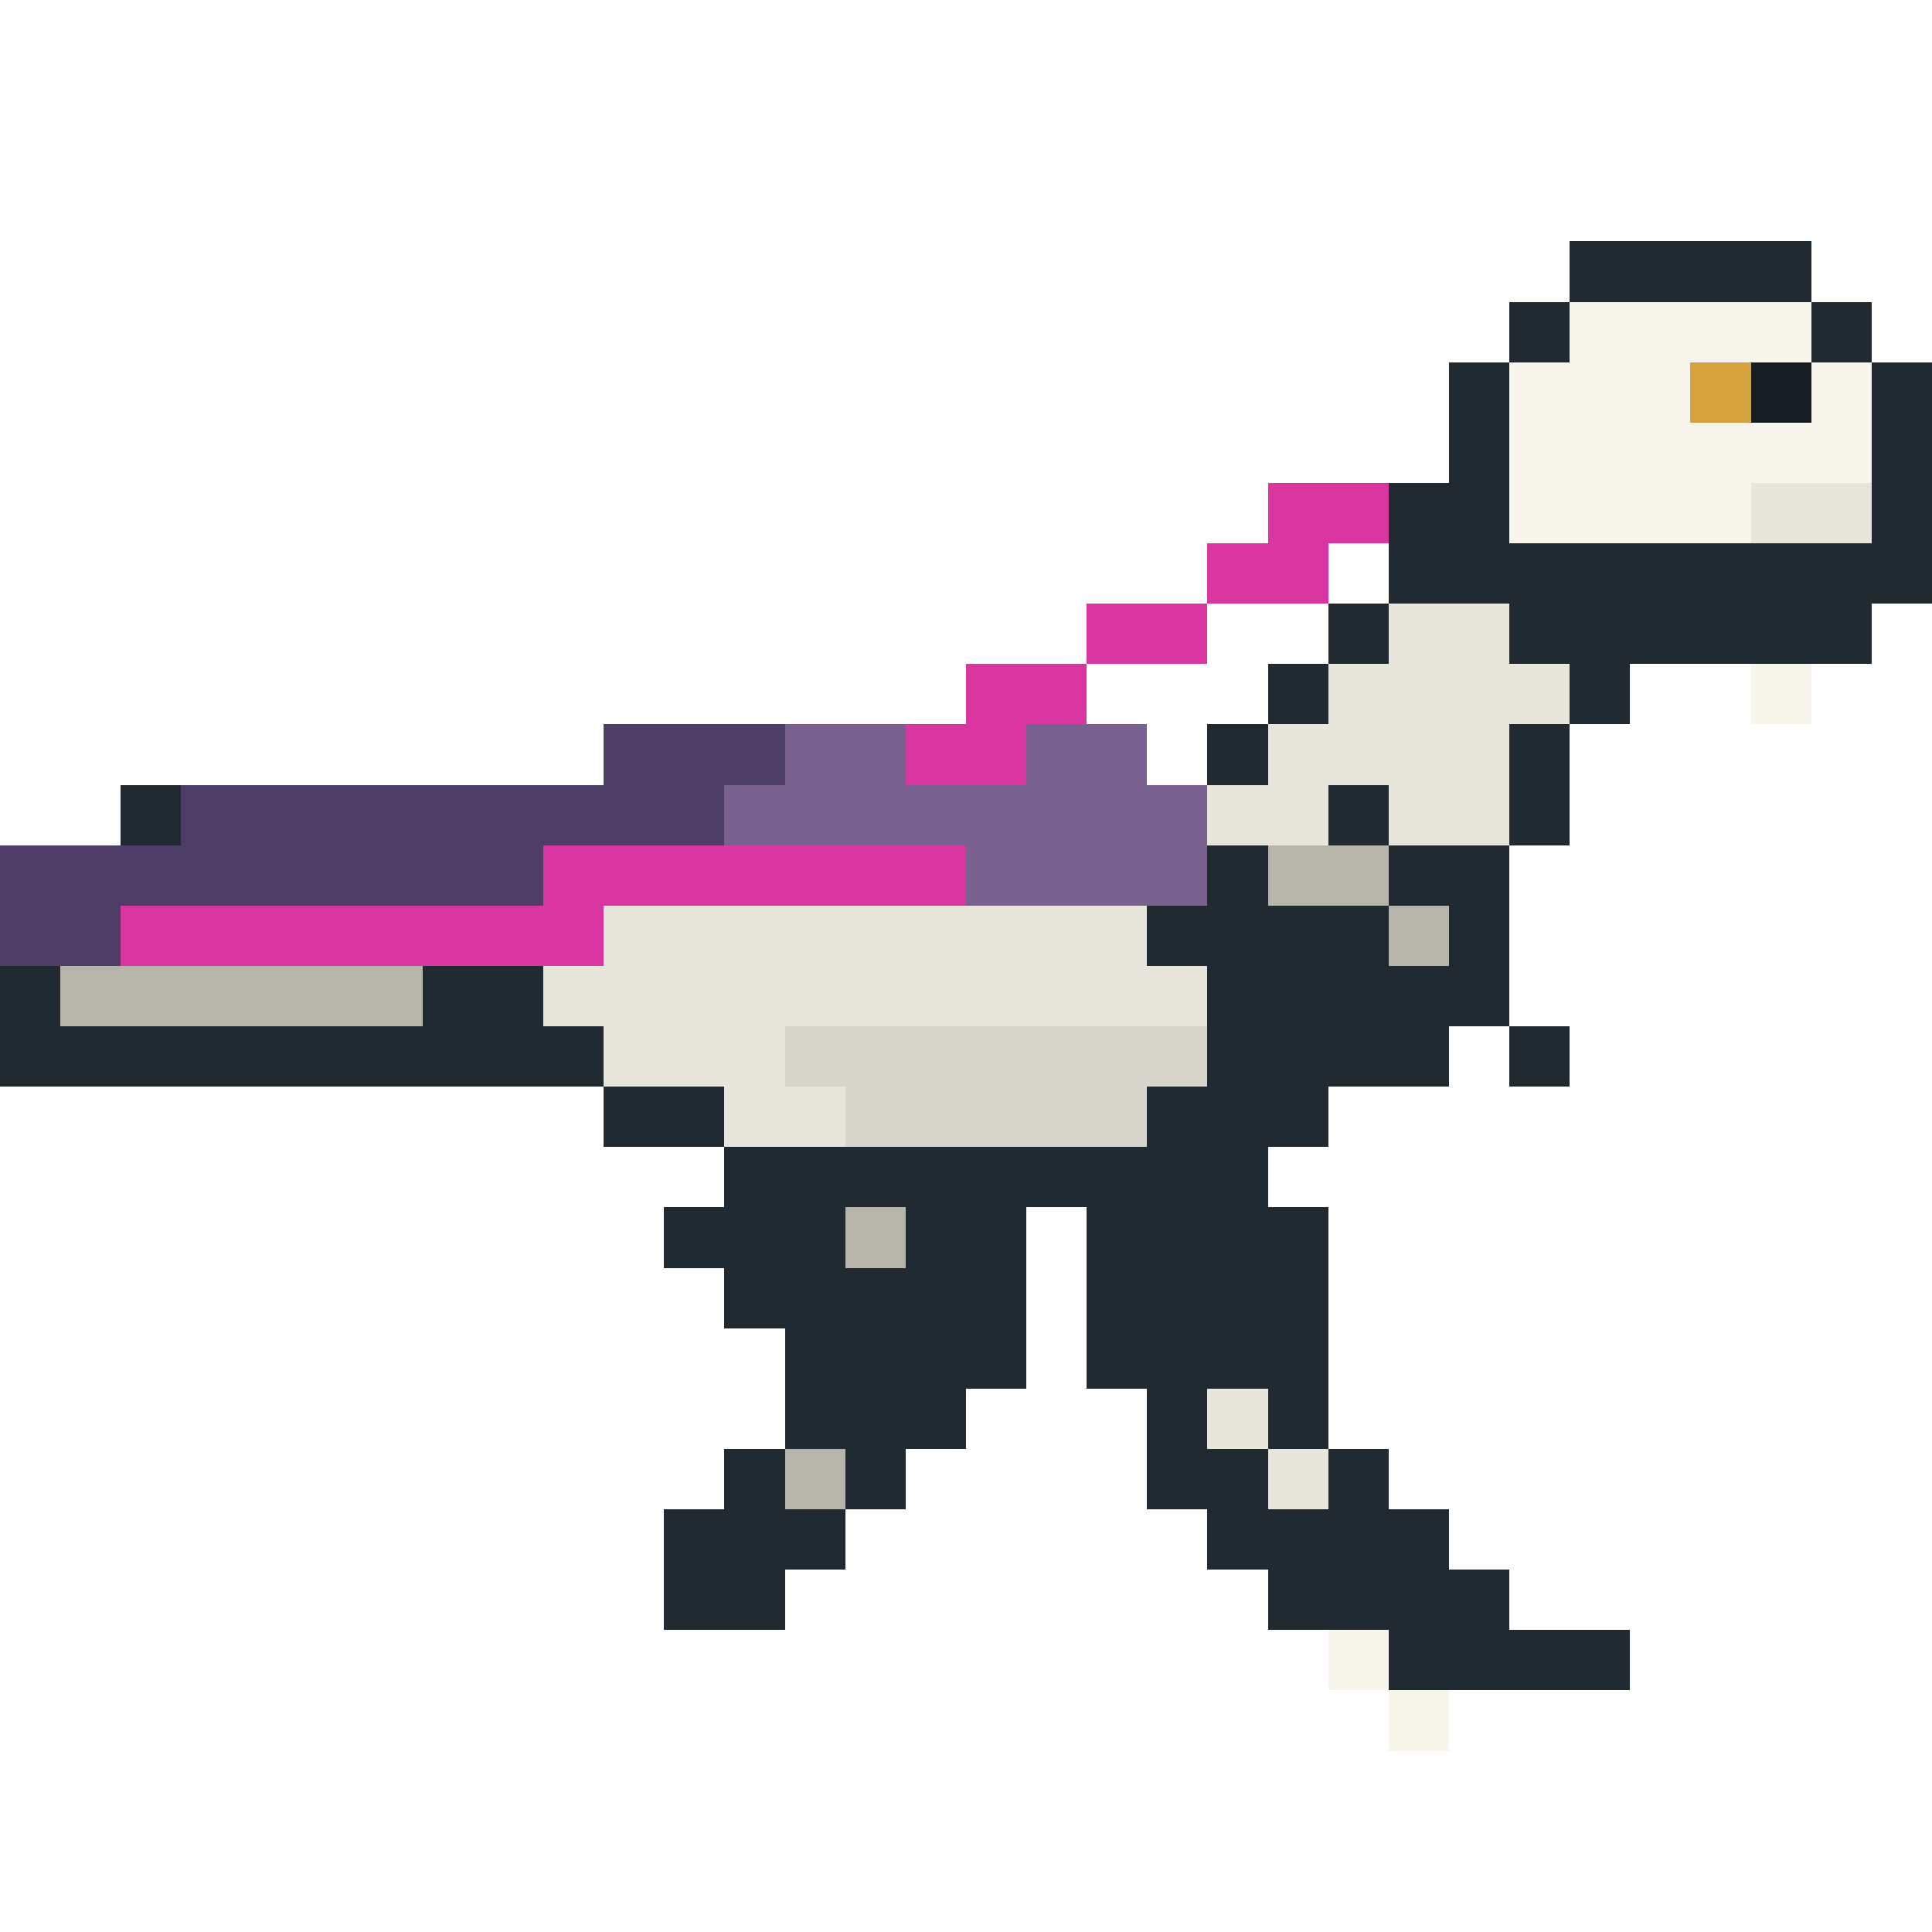
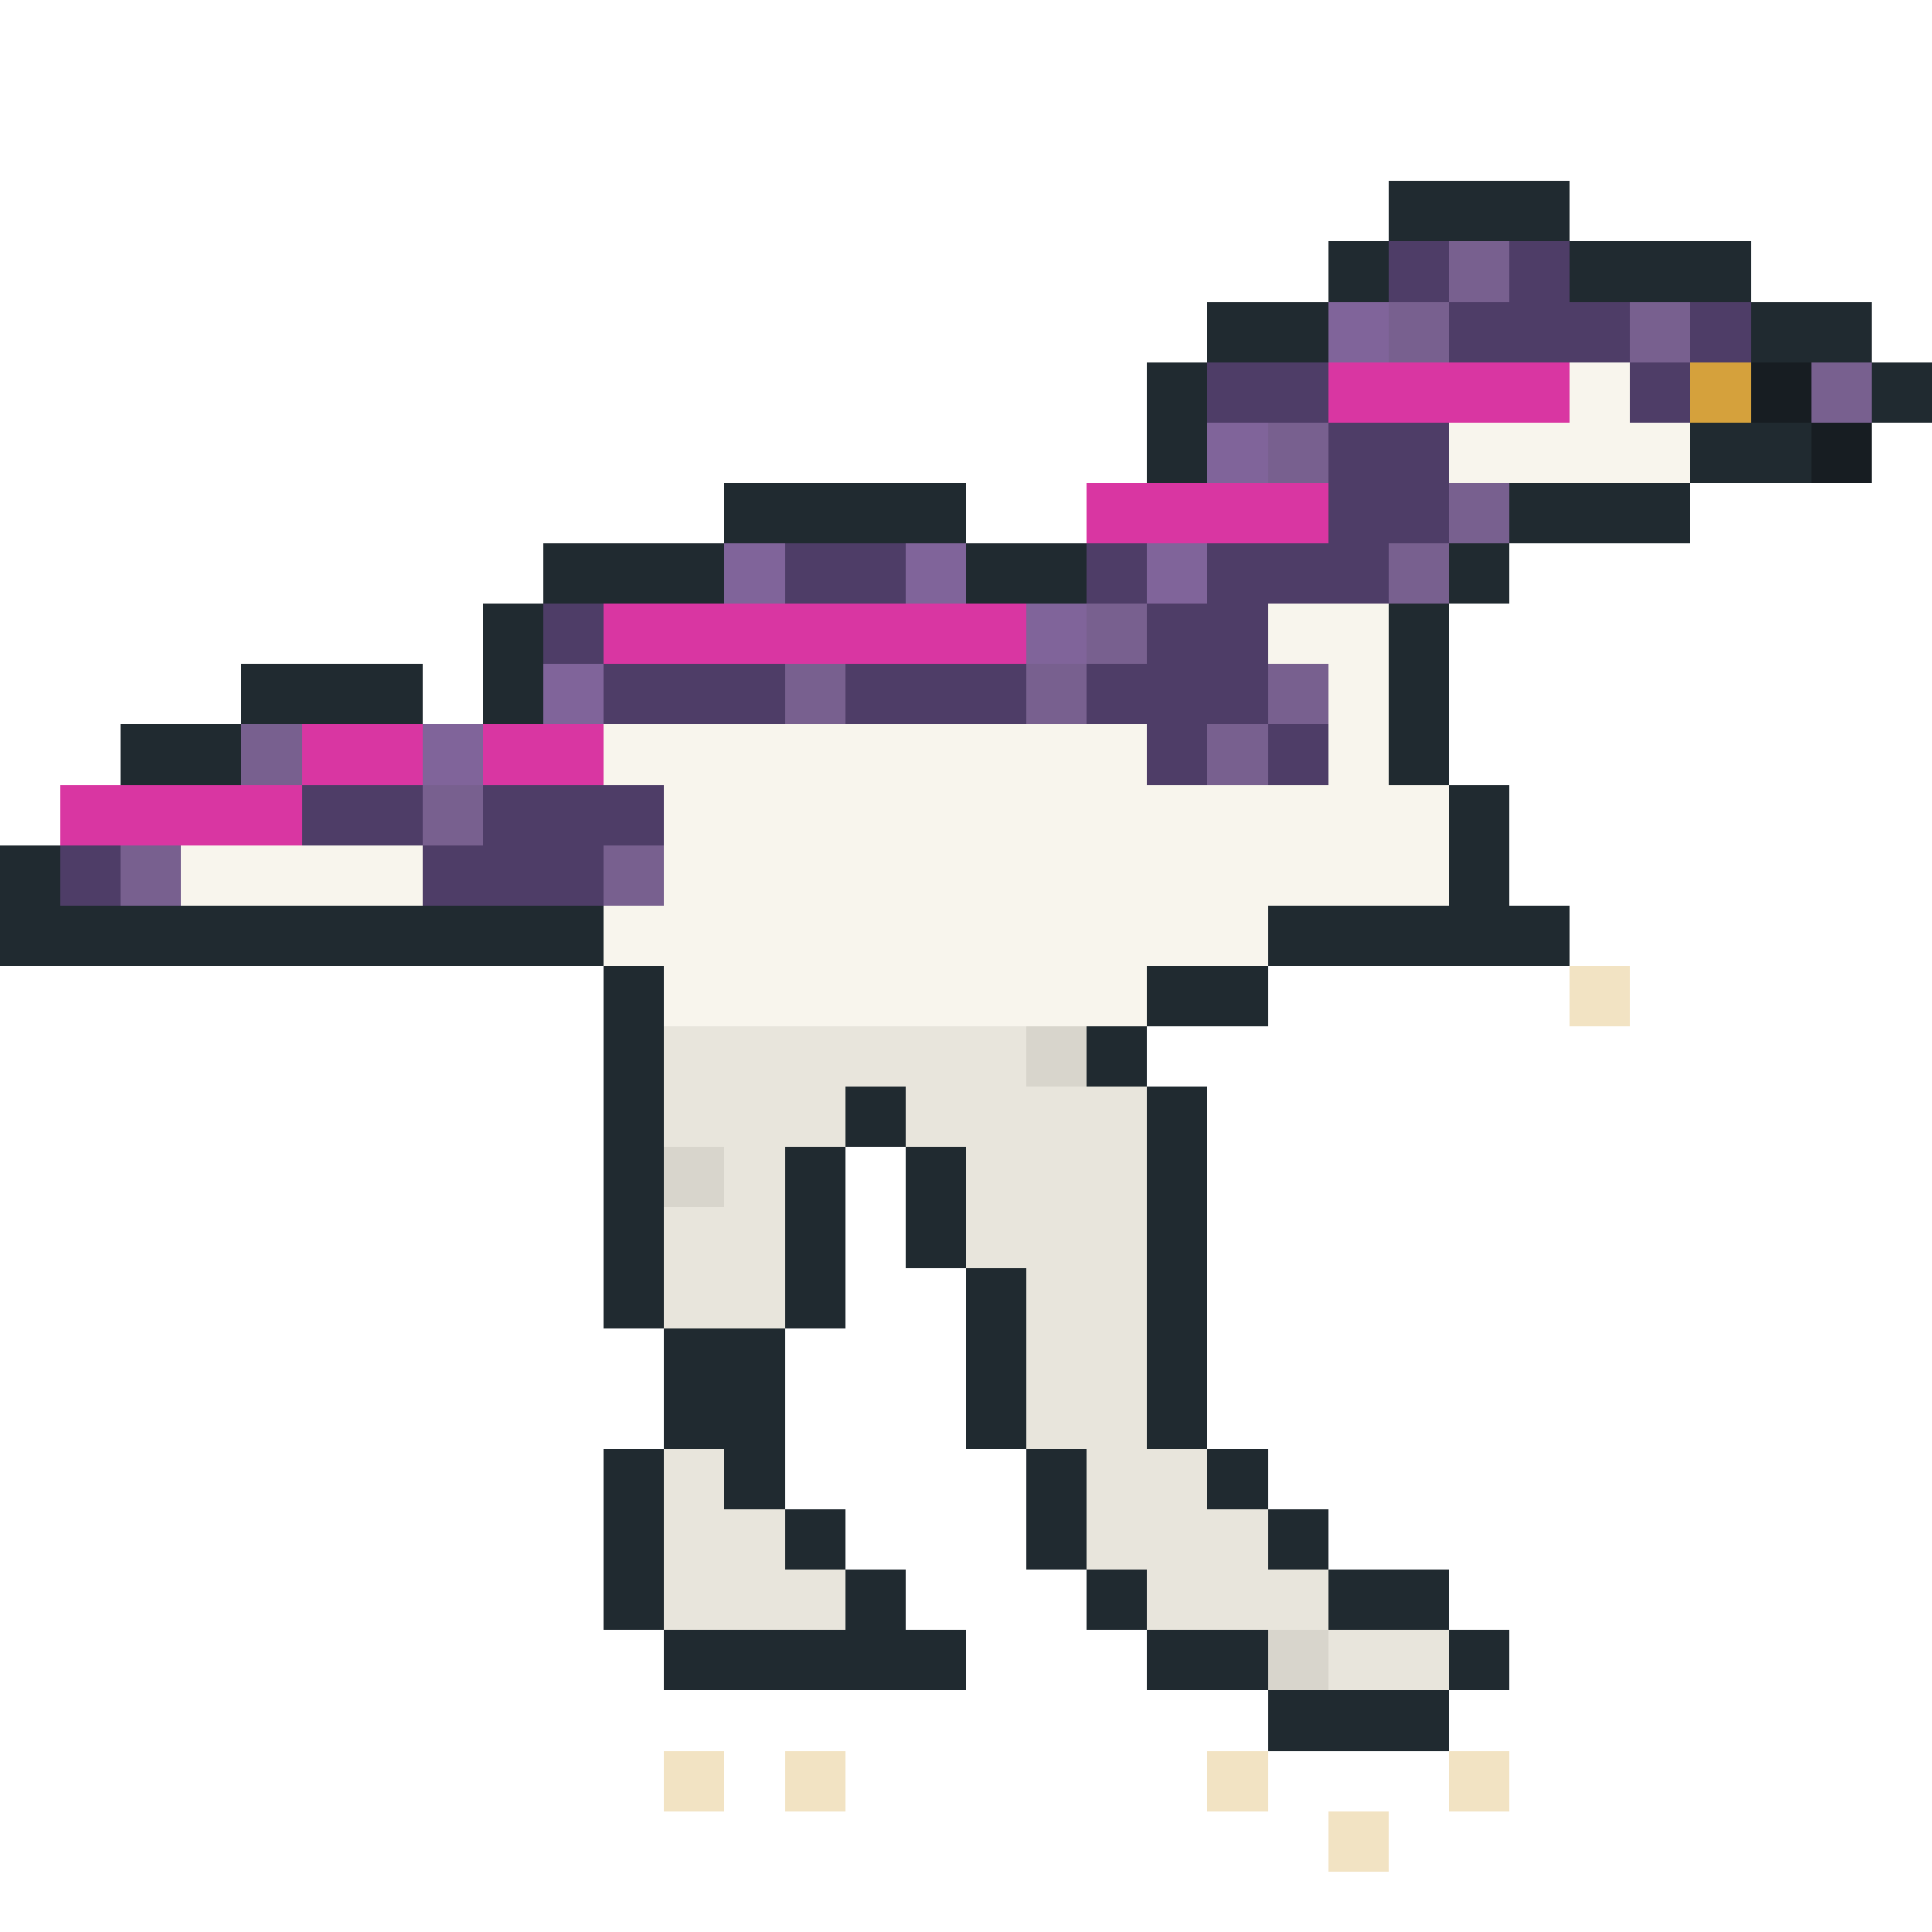
<svg xmlns="http://www.w3.org/2000/svg" viewBox="0 0 128 128" shape-rendering="crispEdges" role="img" aria-label="Violeta" data-character="Violeta" data-species="Velociraptor" data-age="adult" data-sex="female" data-lineage="Rosa" data-hide="white" data-back="purple" data-dorsal-stripe="magenta" data-eye="gold-ochre" data-origin="Jurassic World" data-render-style="pixel-art" data-pixel-grid="4px" data-pose="idle">
+   <rect x="92" y="12" width="4" height="4" fill="#202a30" />
+   <rect x="96" y="12" width="4" height="4" fill="#202a30" />
+   <rect x="100" y="12" width="4" height="4" fill="#202a30" />
+   <rect x="88" y="16" width="4" height="4" fill="#202a30" />
+   <rect x="92" y="16" width="4" height="4" fill="#4e3d67" />
+   <rect x="96" y="16" width="4" height="4" fill="#78608f" />
+   <rect x="100" y="16" width="4" height="4" fill="#4e3d67" />
  <rect x="104" y="16" width="4" height="4" fill="#202a30" />
  <rect x="108" y="16" width="4" height="4" fill="#202a30" />
  <rect x="112" y="16" width="4" height="4" fill="#202a30" />
-   <rect x="116" y="16" width="4" height="4" fill="#202a30" />
-   <rect x="100" y="20" width="4" height="4" fill="#202a30" />
-   <rect x="104" y="20" width="4" height="4" fill="#f8f5ed" />
-   <rect x="108" y="20" width="4" height="4" fill="#f8f5ed" />
-   <rect x="112" y="20" width="4" height="4" fill="#f8f5ed" />
-   <rect x="116" y="20" width="4" height="4" fill="#f8f5ed" />
+   <rect x="80" y="20" width="4" height="4" fill="#202a30" />
+   <rect x="84" y="20" width="4" height="4" fill="#202a30" />
+   <rect x="88" y="20" width="4" height="4" fill="#f8f5ed" />
+   <rect x="92" y="20" width="4" height="4" fill="#78608f" />
+   <rect x="96" y="20" width="4" height="4" fill="#4e3d67" />
+   <rect x="100" y="20" width="4" height="4" fill="#4e3d67" />
+   <rect x="104" y="20" width="4" height="4" fill="#4e3d67" />
+   <rect x="108" y="20" width="4" height="4" fill="#78608f" />
+   <rect x="112" y="20" width="4" height="4" fill="#4e3d67" />
+   <rect x="116" y="20" width="4" height="4" fill="#202a30" />
  <rect x="120" y="20" width="4" height="4" fill="#202a30" />
-   <rect x="96" y="24" width="4" height="4" fill="#202a30" />
-   <rect x="100" y="24" width="4" height="4" fill="#f8f5ed" />
+   <rect x="76" y="24" width="4" height="4" fill="#202a30" />
+   <rect x="80" y="24" width="4" height="4" fill="#4e3d67" />
+   <rect x="84" y="24" width="4" height="4" fill="#4e3d67" />
+   <rect x="88" y="24" width="4" height="4" fill="#d936a2" />
+   <rect x="92" y="24" width="4" height="4" fill="#d936a2" />
+   <rect x="96" y="24" width="4" height="4" fill="#d936a2" />
+   <rect x="100" y="24" width="4" height="4" fill="#d936a2" />
  <rect x="104" y="24" width="4" height="4" fill="#f8f5ed" />
-   <rect x="108" y="24" width="4" height="4" fill="#f8f5ed" />
-   <rect x="112" y="24" width="4" height="4" fill="#171d22" />
-   <rect x="116" y="24" width="4" height="4" fill="#f8f5ed" />
-   <rect x="120" y="24" width="4" height="4" fill="#f8f5ed" />
+   <rect x="108" y="24" width="4" height="4" fill="#4e3d67" />
+   <rect x="112" y="24" width="4" height="4" fill="#4e3d67" />
+   <rect x="116" y="24" width="4" height="4" fill="#4e3d67" />
+   <rect x="120" y="24" width="4" height="4" fill="#78608f" />
  <rect x="124" y="24" width="4" height="4" fill="#202a30" />
-   <rect x="96" y="28" width="4" height="4" fill="#202a30" />
+   <rect x="76" y="28" width="4" height="4" fill="#202a30" />
+   <rect x="80" y="28" width="4" height="4" fill="#4e3d67" />
+   <rect x="84" y="28" width="4" height="4" fill="#78608f" />
+   <rect x="88" y="28" width="4" height="4" fill="#4e3d67" />
+   <rect x="92" y="28" width="4" height="4" fill="#4e3d67" />
+   <rect x="96" y="28" width="4" height="4" fill="#f8f5ed" />
  <rect x="100" y="28" width="4" height="4" fill="#f8f5ed" />
  <rect x="104" y="28" width="4" height="4" fill="#f8f5ed" />
  <rect x="108" y="28" width="4" height="4" fill="#f8f5ed" />
-   <rect x="112" y="28" width="4" height="4" fill="#f8f5ed" />
-   <rect x="116" y="28" width="4" height="4" fill="#f8f5ed" />
-   <rect x="120" y="28" width="4" height="4" fill="#f8f5ed" />
-   <rect x="124" y="28" width="4" height="4" fill="#202a30" />
+   <rect x="112" y="28" width="4" height="4" fill="#202a30" />
+   <rect x="116" y="28" width="4" height="4" fill="#202a30" />
+   <rect x="120" y="28" width="4" height="4" fill="#202a30" />
+   <rect x="48" y="32" width="4" height="4" fill="#202a30" />
+   <rect x="52" y="32" width="4" height="4" fill="#202a30" />
+   <rect x="56" y="32" width="4" height="4" fill="#202a30" />
+   <rect x="60" y="32" width="4" height="4" fill="#202a30" />
+   <rect x="72" y="32" width="4" height="4" fill="#d936a2" />
+   <rect x="76" y="32" width="4" height="4" fill="#d936a2" />
+   <rect x="80" y="32" width="4" height="4" fill="#d936a2" />
  <rect x="84" y="32" width="4" height="4" fill="#d936a2" />
-   <rect x="88" y="32" width="4" height="4" fill="#d936a2" />
-   <rect x="92" y="32" width="4" height="4" fill="#202a30" />
-   <rect x="96" y="32" width="4" height="4" fill="#202a30" />
-   <rect x="100" y="32" width="4" height="4" fill="#f8f5ed" />
-   <rect x="104" y="32" width="4" height="4" fill="#f8f5ed" />
-   <rect x="108" y="32" width="4" height="4" fill="#f8f5ed" />
-   <rect x="112" y="32" width="4" height="4" fill="#f8f5ed" />
-   <rect x="116" y="32" width="4" height="4" fill="#e8e5dc" />
-   <rect x="120" y="32" width="4" height="4" fill="#e8e5dc" />
-   <rect x="124" y="32" width="4" height="4" fill="#202a30" />
-   <rect x="80" y="36" width="4" height="4" fill="#d936a2" />
-   <rect x="84" y="36" width="4" height="4" fill="#d936a2" />
-   <rect x="92" y="36" width="4" height="4" fill="#202a30" />
+   <rect x="88" y="32" width="4" height="4" fill="#4e3d67" />
+   <rect x="92" y="32" width="4" height="4" fill="#4e3d67" />
+   <rect x="96" y="32" width="4" height="4" fill="#78608f" />
+   <rect x="100" y="32" width="4" height="4" fill="#202a30" />
+   <rect x="104" y="32" width="4" height="4" fill="#202a30" />
+   <rect x="108" y="32" width="4" height="4" fill="#202a30" />
+   <rect x="36" y="36" width="4" height="4" fill="#202a30" />
+   <rect x="40" y="36" width="4" height="4" fill="#202a30" />
+   <rect x="44" y="36" width="4" height="4" fill="#202a30" />
+   <rect x="48" y="36" width="4" height="4" fill="#4e3d67" />
+   <rect x="52" y="36" width="4" height="4" fill="#4e3d67" />
+   <rect x="56" y="36" width="4" height="4" fill="#4e3d67" />
+   <rect x="60" y="36" width="4" height="4" fill="#78608f" />
+   <rect x="64" y="36" width="4" height="4" fill="#202a30" />
+   <rect x="68" y="36" width="4" height="4" fill="#202a30" />
+   <rect x="72" y="36" width="4" height="4" fill="#4e3d67" />
+   <rect x="76" y="36" width="4" height="4" fill="#78608f" />
+   <rect x="80" y="36" width="4" height="4" fill="#4e3d67" />
+   <rect x="84" y="36" width="4" height="4" fill="#4e3d67" />
+   <rect x="88" y="36" width="4" height="4" fill="#4e3d67" />
+   <rect x="92" y="36" width="4" height="4" fill="#78608f" />
  <rect x="96" y="36" width="4" height="4" fill="#202a30" />
-   <rect x="100" y="36" width="4" height="4" fill="#202a30" />
-   <rect x="104" y="36" width="4" height="4" fill="#202a30" />
-   <rect x="108" y="36" width="4" height="4" fill="#202a30" />
-   <rect x="112" y="36" width="4" height="4" fill="#202a30" />
-   <rect x="116" y="36" width="4" height="4" fill="#202a30" />
-   <rect x="120" y="36" width="4" height="4" fill="#202a30" />
-   <rect x="124" y="36" width="4" height="4" fill="#202a30" />
-   <rect x="72" y="40" width="4" height="4" fill="#d936a2" />
-   <rect x="76" y="40" width="4" height="4" fill="#d936a2" />
-   <rect x="88" y="40" width="4" height="4" fill="#202a30" />
-   <rect x="92" y="40" width="4" height="4" fill="#e8e5dc" />
-   <rect x="96" y="40" width="4" height="4" fill="#e8e5dc" />
-   <rect x="100" y="40" width="4" height="4" fill="#202a30" />
-   <rect x="104" y="40" width="4" height="4" fill="#202a30" />
-   <rect x="108" y="40" width="4" height="4" fill="#202a30" />
-   <rect x="112" y="40" width="4" height="4" fill="#202a30" />
-   <rect x="116" y="40" width="4" height="4" fill="#202a30" />
-   <rect x="120" y="40" width="4" height="4" fill="#202a30" />
-   <rect x="64" y="44" width="4" height="4" fill="#d936a2" />
-   <rect x="68" y="44" width="4" height="4" fill="#d936a2" />
-   <rect x="84" y="44" width="4" height="4" fill="#202a30" />
-   <rect x="88" y="44" width="4" height="4" fill="#e8e5dc" />
-   <rect x="92" y="44" width="4" height="4" fill="#e8e5dc" />
-   <rect x="96" y="44" width="4" height="4" fill="#e8e5dc" />
-   <rect x="100" y="44" width="4" height="4" fill="#e8e5dc" />
-   <rect x="104" y="44" width="4" height="4" fill="#202a30" />
-   <rect x="116" y="44" width="4" height="4" fill="#f8f5ed" />
-   <rect x="40" y="48" width="4" height="4" fill="#4e3d67" />
-   <rect x="44" y="48" width="4" height="4" fill="#4e3d67" />
-   <rect x="48" y="48" width="4" height="4" fill="#4e3d67" />
-   <rect x="52" y="48" width="4" height="4" fill="#78608f" />
-   <rect x="56" y="48" width="4" height="4" fill="#78608f" />
-   <rect x="60" y="48" width="4" height="4" fill="#d936a2" />
-   <rect x="64" y="48" width="4" height="4" fill="#d936a2" />
-   <rect x="68" y="48" width="4" height="4" fill="#78608f" />
-   <rect x="72" y="48" width="4" height="4" fill="#78608f" />
-   <rect x="80" y="48" width="4" height="4" fill="#202a30" />
-   <rect x="84" y="48" width="4" height="4" fill="#e8e5dc" />
-   <rect x="88" y="48" width="4" height="4" fill="#e8e5dc" />
-   <rect x="92" y="48" width="4" height="4" fill="#e8e5dc" />
-   <rect x="96" y="48" width="4" height="4" fill="#e8e5dc" />
-   <rect x="100" y="48" width="4" height="4" fill="#202a30" />
-   <rect x="8" y="52" width="4" height="4" fill="#202a30" />
-   <rect x="12" y="52" width="4" height="4" fill="#4e3d67" />
-   <rect x="16" y="52" width="4" height="4" fill="#4e3d67" />
+   <rect x="32" y="40" width="4" height="4" fill="#202a30" />
+   <rect x="36" y="40" width="4" height="4" fill="#4e3d67" />
+   <rect x="40" y="40" width="4" height="4" fill="#d936a2" />
+   <rect x="44" y="40" width="4" height="4" fill="#d936a2" />
+   <rect x="48" y="40" width="4" height="4" fill="#d936a2" />
+   <rect x="52" y="40" width="4" height="4" fill="#d936a2" />
+   <rect x="56" y="40" width="4" height="4" fill="#d936a2" />
+   <rect x="60" y="40" width="4" height="4" fill="#d936a2" />
+   <rect x="64" y="40" width="4" height="4" fill="#d936a2" />
+   <rect x="68" y="40" width="4" height="4" fill="#d936a2" />
+   <rect x="72" y="40" width="4" height="4" fill="#78608f" />
+   <rect x="76" y="40" width="4" height="4" fill="#4e3d67" />
+   <rect x="80" y="40" width="4" height="4" fill="#4e3d67" />
+   <rect x="84" y="40" width="4" height="4" fill="#f8f5ed" />
+   <rect x="88" y="40" width="4" height="4" fill="#f8f5ed" />
+   <rect x="92" y="40" width="4" height="4" fill="#202a30" />
+   <rect x="16" y="44" width="4" height="4" fill="#202a30" />
+   <rect x="20" y="44" width="4" height="4" fill="#202a30" />
+   <rect x="24" y="44" width="4" height="4" fill="#202a30" />
+   <rect x="32" y="44" width="4" height="4" fill="#202a30" />
+   <rect x="36" y="44" width="4" height="4" fill="#78608f" />
+   <rect x="40" y="44" width="4" height="4" fill="#4e3d67" />
+   <rect x="44" y="44" width="4" height="4" fill="#4e3d67" />
+   <rect x="48" y="44" width="4" height="4" fill="#4e3d67" />
+   <rect x="52" y="44" width="4" height="4" fill="#78608f" />
+   <rect x="56" y="44" width="4" height="4" fill="#4e3d67" />
+   <rect x="60" y="44" width="4" height="4" fill="#4e3d67" />
+   <rect x="64" y="44" width="4" height="4" fill="#4e3d67" />
+   <rect x="68" y="44" width="4" height="4" fill="#78608f" />
+   <rect x="72" y="44" width="4" height="4" fill="#4e3d67" />
+   <rect x="76" y="44" width="4" height="4" fill="#4e3d67" />
+   <rect x="80" y="44" width="4" height="4" fill="#4e3d67" />
+   <rect x="84" y="44" width="4" height="4" fill="#78608f" />
+   <rect x="88" y="44" width="4" height="4" fill="#f8f5ed" />
+   <rect x="92" y="44" width="4" height="4" fill="#202a30" />
+   <rect x="8" y="48" width="4" height="4" fill="#202a30" />
+   <rect x="12" y="48" width="4" height="4" fill="#202a30" />
+   <rect x="16" y="48" width="4" height="4" fill="#78608f" />
+   <rect x="20" y="48" width="4" height="4" fill="#d936a2" />
+   <rect x="24" y="48" width="4" height="4" fill="#d936a2" />
+   <rect x="28" y="48" width="4" height="4" fill="#d936a2" />
+   <rect x="32" y="48" width="4" height="4" fill="#d936a2" />
+   <rect x="36" y="48" width="4" height="4" fill="#d936a2" />
+   <rect x="40" y="48" width="4" height="4" fill="#f8f5ed" />
+   <rect x="44" y="48" width="4" height="4" fill="#f8f5ed" />
+   <rect x="48" y="48" width="4" height="4" fill="#f8f5ed" />
+   <rect x="52" y="48" width="4" height="4" fill="#f8f5ed" />
+   <rect x="56" y="48" width="4" height="4" fill="#f8f5ed" />
+   <rect x="60" y="48" width="4" height="4" fill="#f8f5ed" />
+   <rect x="64" y="48" width="4" height="4" fill="#f8f5ed" />
+   <rect x="68" y="48" width="4" height="4" fill="#f8f5ed" />
+   <rect x="72" y="48" width="4" height="4" fill="#f8f5ed" />
+   <rect x="76" y="48" width="4" height="4" fill="#4e3d67" />
+   <rect x="80" y="48" width="4" height="4" fill="#78608f" />
+   <rect x="84" y="48" width="4" height="4" fill="#4e3d67" />
+   <rect x="88" y="48" width="4" height="4" fill="#f8f5ed" />
+   <rect x="92" y="48" width="4" height="4" fill="#202a30" />
+   <rect x="4" y="52" width="4" height="4" fill="#d936a2" />
+   <rect x="8" y="52" width="4" height="4" fill="#d936a2" />
+   <rect x="12" y="52" width="4" height="4" fill="#d936a2" />
+   <rect x="16" y="52" width="4" height="4" fill="#d936a2" />
  <rect x="20" y="52" width="4" height="4" fill="#4e3d67" />
  <rect x="24" y="52" width="4" height="4" fill="#4e3d67" />
-   <rect x="28" y="52" width="4" height="4" fill="#4e3d67" />
+   <rect x="28" y="52" width="4" height="4" fill="#78608f" />
  <rect x="32" y="52" width="4" height="4" fill="#4e3d67" />
  <rect x="36" y="52" width="4" height="4" fill="#4e3d67" />
  <rect x="40" y="52" width="4" height="4" fill="#4e3d67" />
-   <rect x="44" y="52" width="4" height="4" fill="#4e3d67" />
-   <rect x="48" y="52" width="4" height="4" fill="#78608f" />
-   <rect x="52" y="52" width="4" height="4" fill="#78608f" />
-   <rect x="56" y="52" width="4" height="4" fill="#78608f" />
-   <rect x="60" y="52" width="4" height="4" fill="#78608f" />
-   <rect x="64" y="52" width="4" height="4" fill="#78608f" />
-   <rect x="68" y="52" width="4" height="4" fill="#78608f" />
-   <rect x="72" y="52" width="4" height="4" fill="#78608f" />
-   <rect x="76" y="52" width="4" height="4" fill="#78608f" />
-   <rect x="80" y="52" width="4" height="4" fill="#e8e5dc" />
-   <rect x="84" y="52" width="4" height="4" fill="#e8e5dc" />
-   <rect x="88" y="52" width="4" height="4" fill="#202a30" />
-   <rect x="92" y="52" width="4" height="4" fill="#e8e5dc" />
-   <rect x="96" y="52" width="4" height="4" fill="#e8e5dc" />
-   <rect x="100" y="52" width="4" height="4" fill="#202a30" />
-   <rect x="0" y="56" width="4" height="4" fill="#4e3d67" />
+   <rect x="44" y="52" width="4" height="4" fill="#f8f5ed" />
+   <rect x="48" y="52" width="4" height="4" fill="#f8f5ed" />
+   <rect x="52" y="52" width="4" height="4" fill="#f8f5ed" />
+   <rect x="56" y="52" width="4" height="4" fill="#f8f5ed" />
+   <rect x="60" y="52" width="4" height="4" fill="#f8f5ed" />
+   <rect x="64" y="52" width="4" height="4" fill="#f8f5ed" />
+   <rect x="68" y="52" width="4" height="4" fill="#f8f5ed" />
+   <rect x="72" y="52" width="4" height="4" fill="#f8f5ed" />
+   <rect x="76" y="52" width="4" height="4" fill="#f8f5ed" />
+   <rect x="80" y="52" width="4" height="4" fill="#f8f5ed" />
+   <rect x="84" y="52" width="4" height="4" fill="#f8f5ed" />
+   <rect x="88" y="52" width="4" height="4" fill="#f8f5ed" />
+   <rect x="92" y="52" width="4" height="4" fill="#f8f5ed" />
+   <rect x="96" y="52" width="4" height="4" fill="#202a30" />
+   <rect x="0" y="56" width="4" height="4" fill="#202a30" />
  <rect x="4" y="56" width="4" height="4" fill="#4e3d67" />
-   <rect x="8" y="56" width="4" height="4" fill="#4e3d67" />
-   <rect x="12" y="56" width="4" height="4" fill="#4e3d67" />
-   <rect x="16" y="56" width="4" height="4" fill="#4e3d67" />
-   <rect x="20" y="56" width="4" height="4" fill="#4e3d67" />
-   <rect x="24" y="56" width="4" height="4" fill="#4e3d67" />
+   <rect x="8" y="56" width="4" height="4" fill="#78608f" />
+   <rect x="12" y="56" width="4" height="4" fill="#f8f5ed" />
+   <rect x="16" y="56" width="4" height="4" fill="#f8f5ed" />
+   <rect x="20" y="56" width="4" height="4" fill="#f8f5ed" />
+   <rect x="24" y="56" width="4" height="4" fill="#f8f5ed" />
  <rect x="28" y="56" width="4" height="4" fill="#4e3d67" />
  <rect x="32" y="56" width="4" height="4" fill="#4e3d67" />
-   <rect x="36" y="56" width="4" height="4" fill="#d936a2" />
-   <rect x="40" y="56" width="4" height="4" fill="#d936a2" />
-   <rect x="44" y="56" width="4" height="4" fill="#d936a2" />
-   <rect x="48" y="56" width="4" height="4" fill="#d936a2" />
-   <rect x="52" y="56" width="4" height="4" fill="#d936a2" />
-   <rect x="56" y="56" width="4" height="4" fill="#d936a2" />
-   <rect x="60" y="56" width="4" height="4" fill="#d936a2" />
-   <rect x="64" y="56" width="4" height="4" fill="#78608f" />
-   <rect x="68" y="56" width="4" height="4" fill="#78608f" />
-   <rect x="72" y="56" width="4" height="4" fill="#78608f" />
-   <rect x="76" y="56" width="4" height="4" fill="#78608f" />
-   <rect x="80" y="56" width="4" height="4" fill="#202a30" />
-   <rect x="84" y="56" width="4" height="4" fill="#b7b4ac" />
-   <rect x="88" y="56" width="4" height="4" fill="#b7b4ac" />
-   <rect x="92" y="56" width="4" height="4" fill="#202a30" />
+   <rect x="36" y="56" width="4" height="4" fill="#4e3d67" />
+   <rect x="40" y="56" width="4" height="4" fill="#78608f" />
+   <rect x="44" y="56" width="4" height="4" fill="#f8f5ed" />
+   <rect x="48" y="56" width="4" height="4" fill="#f8f5ed" />
+   <rect x="52" y="56" width="4" height="4" fill="#f8f5ed" />
+   <rect x="56" y="56" width="4" height="4" fill="#f8f5ed" />
+   <rect x="60" y="56" width="4" height="4" fill="#f8f5ed" />
+   <rect x="64" y="56" width="4" height="4" fill="#f8f5ed" />
+   <rect x="68" y="56" width="4" height="4" fill="#f8f5ed" />
+   <rect x="72" y="56" width="4" height="4" fill="#f8f5ed" />
+   <rect x="76" y="56" width="4" height="4" fill="#f8f5ed" />
+   <rect x="80" y="56" width="4" height="4" fill="#f8f5ed" />
+   <rect x="84" y="56" width="4" height="4" fill="#f8f5ed" />
+   <rect x="88" y="56" width="4" height="4" fill="#f8f5ed" />
+   <rect x="92" y="56" width="4" height="4" fill="#f8f5ed" />
  <rect x="96" y="56" width="4" height="4" fill="#202a30" />
-   <rect x="0" y="60" width="4" height="4" fill="#4e3d67" />
-   <rect x="4" y="60" width="4" height="4" fill="#4e3d67" />
-   <rect x="8" y="60" width="4" height="4" fill="#d936a2" />
-   <rect x="12" y="60" width="4" height="4" fill="#d936a2" />
-   <rect x="16" y="60" width="4" height="4" fill="#d936a2" />
-   <rect x="20" y="60" width="4" height="4" fill="#d936a2" />
-   <rect x="24" y="60" width="4" height="4" fill="#d936a2" />
-   <rect x="28" y="60" width="4" height="4" fill="#d936a2" />
-   <rect x="32" y="60" width="4" height="4" fill="#d936a2" />
-   <rect x="36" y="60" width="4" height="4" fill="#d936a2" />
-   <rect x="40" y="60" width="4" height="4" fill="#e8e5dc" />
-   <rect x="44" y="60" width="4" height="4" fill="#e8e5dc" />
-   <rect x="48" y="60" width="4" height="4" fill="#e8e5dc" />
-   <rect x="52" y="60" width="4" height="4" fill="#e8e5dc" />
-   <rect x="56" y="60" width="4" height="4" fill="#e8e5dc" />
-   <rect x="60" y="60" width="4" height="4" fill="#e8e5dc" />
-   <rect x="64" y="60" width="4" height="4" fill="#e8e5dc" />
-   <rect x="68" y="60" width="4" height="4" fill="#e8e5dc" />
-   <rect x="72" y="60" width="4" height="4" fill="#e8e5dc" />
-   <rect x="76" y="60" width="4" height="4" fill="#202a30" />
-   <rect x="80" y="60" width="4" height="4" fill="#202a30" />
+   <rect x="0" y="60" width="4" height="4" fill="#202a30" />
+   <rect x="4" y="60" width="4" height="4" fill="#202a30" />
+   <rect x="8" y="60" width="4" height="4" fill="#202a30" />
+   <rect x="12" y="60" width="4" height="4" fill="#202a30" />
+   <rect x="16" y="60" width="4" height="4" fill="#202a30" />
+   <rect x="20" y="60" width="4" height="4" fill="#202a30" />
+   <rect x="24" y="60" width="4" height="4" fill="#202a30" />
+   <rect x="28" y="60" width="4" height="4" fill="#202a30" />
+   <rect x="32" y="60" width="4" height="4" fill="#202a30" />
+   <rect x="36" y="60" width="4" height="4" fill="#202a30" />
+   <rect x="40" y="60" width="4" height="4" fill="#f8f5ed" />
+   <rect x="44" y="60" width="4" height="4" fill="#f8f5ed" />
+   <rect x="48" y="60" width="4" height="4" fill="#f8f5ed" />
+   <rect x="52" y="60" width="4" height="4" fill="#f8f5ed" />
+   <rect x="56" y="60" width="4" height="4" fill="#f8f5ed" />
+   <rect x="60" y="60" width="4" height="4" fill="#f8f5ed" />
+   <rect x="64" y="60" width="4" height="4" fill="#f8f5ed" />
+   <rect x="68" y="60" width="4" height="4" fill="#f8f5ed" />
+   <rect x="72" y="60" width="4" height="4" fill="#f8f5ed" />
+   <rect x="76" y="60" width="4" height="4" fill="#f8f5ed" />
+   <rect x="80" y="60" width="4" height="4" fill="#f8f5ed" />
  <rect x="84" y="60" width="4" height="4" fill="#202a30" />
  <rect x="88" y="60" width="4" height="4" fill="#202a30" />
-   <rect x="92" y="60" width="4" height="4" fill="#b7b4ac" />
+   <rect x="92" y="60" width="4" height="4" fill="#202a30" />
  <rect x="96" y="60" width="4" height="4" fill="#202a30" />
-   <rect x="0" y="64" width="4" height="4" fill="#202a30" />
-   <rect x="4" y="64" width="4" height="4" fill="#b7b4ac" />
-   <rect x="8" y="64" width="4" height="4" fill="#b7b4ac" />
-   <rect x="12" y="64" width="4" height="4" fill="#b7b4ac" />
-   <rect x="16" y="64" width="4" height="4" fill="#b7b4ac" />
-   <rect x="20" y="64" width="4" height="4" fill="#b7b4ac" />
-   <rect x="24" y="64" width="4" height="4" fill="#b7b4ac" />
-   <rect x="28" y="64" width="4" height="4" fill="#202a30" />
-   <rect x="32" y="64" width="4" height="4" fill="#202a30" />
-   <rect x="36" y="64" width="4" height="4" fill="#e8e5dc" />
-   <rect x="40" y="64" width="4" height="4" fill="#e8e5dc" />
-   <rect x="44" y="64" width="4" height="4" fill="#e8e5dc" />
-   <rect x="48" y="64" width="4" height="4" fill="#e8e5dc" />
-   <rect x="52" y="64" width="4" height="4" fill="#e8e5dc" />
-   <rect x="56" y="64" width="4" height="4" fill="#e8e5dc" />
-   <rect x="60" y="64" width="4" height="4" fill="#e8e5dc" />
-   <rect x="64" y="64" width="4" height="4" fill="#e8e5dc" />
-   <rect x="68" y="64" width="4" height="4" fill="#e8e5dc" />
-   <rect x="72" y="64" width="4" height="4" fill="#e8e5dc" />
-   <rect x="76" y="64" width="4" height="4" fill="#e8e5dc" />
+   <rect x="100" y="60" width="4" height="4" fill="#202a30" />
+   <rect x="40" y="64" width="4" height="4" fill="#202a30" />
+   <rect x="44" y="64" width="4" height="4" fill="#f8f5ed" />
+   <rect x="48" y="64" width="4" height="4" fill="#f8f5ed" />
+   <rect x="52" y="64" width="4" height="4" fill="#f8f5ed" />
+   <rect x="56" y="64" width="4" height="4" fill="#f8f5ed" />
+   <rect x="60" y="64" width="4" height="4" fill="#f8f5ed" />
+   <rect x="64" y="64" width="4" height="4" fill="#f8f5ed" />
+   <rect x="68" y="64" width="4" height="4" fill="#f8f5ed" />
+   <rect x="72" y="64" width="4" height="4" fill="#f8f5ed" />
+   <rect x="76" y="64" width="4" height="4" fill="#202a30" />
  <rect x="80" y="64" width="4" height="4" fill="#202a30" />
-   <rect x="84" y="64" width="4" height="4" fill="#202a30" />
-   <rect x="88" y="64" width="4" height="4" fill="#202a30" />
-   <rect x="92" y="64" width="4" height="4" fill="#202a30" />
-   <rect x="96" y="64" width="4" height="4" fill="#202a30" />
-   <rect x="0" y="68" width="4" height="4" fill="#202a30" />
-   <rect x="4" y="68" width="4" height="4" fill="#202a30" />
-   <rect x="8" y="68" width="4" height="4" fill="#202a30" />
-   <rect x="12" y="68" width="4" height="4" fill="#202a30" />
-   <rect x="16" y="68" width="4" height="4" fill="#202a30" />
-   <rect x="20" y="68" width="4" height="4" fill="#202a30" />
-   <rect x="24" y="68" width="4" height="4" fill="#202a30" />
-   <rect x="28" y="68" width="4" height="4" fill="#202a30" />
-   <rect x="32" y="68" width="4" height="4" fill="#202a30" />
-   <rect x="36" y="68" width="4" height="4" fill="#202a30" />
-   <rect x="40" y="68" width="4" height="4" fill="#e8e5dc" />
+   <rect x="40" y="68" width="4" height="4" fill="#202a30" />
  <rect x="44" y="68" width="4" height="4" fill="#e8e5dc" />
  <rect x="48" y="68" width="4" height="4" fill="#e8e5dc" />
-   <rect x="52" y="68" width="4" height="4" fill="#d8d5cc" />
-   <rect x="56" y="68" width="4" height="4" fill="#d8d5cc" />
-   <rect x="60" y="68" width="4" height="4" fill="#d8d5cc" />
-   <rect x="64" y="68" width="4" height="4" fill="#d8d5cc" />
+   <rect x="52" y="68" width="4" height="4" fill="#e8e5dc" />
+   <rect x="56" y="68" width="4" height="4" fill="#e8e5dc" />
+   <rect x="60" y="68" width="4" height="4" fill="#e8e5dc" />
+   <rect x="64" y="68" width="4" height="4" fill="#e8e5dc" />
  <rect x="68" y="68" width="4" height="4" fill="#d8d5cc" />
-   <rect x="72" y="68" width="4" height="4" fill="#d8d5cc" />
-   <rect x="76" y="68" width="4" height="4" fill="#d8d5cc" />
-   <rect x="80" y="68" width="4" height="4" fill="#202a30" />
-   <rect x="84" y="68" width="4" height="4" fill="#202a30" />
-   <rect x="88" y="68" width="4" height="4" fill="#202a30" />
-   <rect x="92" y="68" width="4" height="4" fill="#202a30" />
-   <rect x="100" y="68" width="4" height="4" fill="#202a30" />
+   <rect x="72" y="68" width="4" height="4" fill="#202a30" />
  <rect x="40" y="72" width="4" height="4" fill="#202a30" />
-   <rect x="44" y="72" width="4" height="4" fill="#202a30" />
+   <rect x="44" y="72" width="4" height="4" fill="#e8e5dc" />
  <rect x="48" y="72" width="4" height="4" fill="#e8e5dc" />
  <rect x="52" y="72" width="4" height="4" fill="#e8e5dc" />
-   <rect x="56" y="72" width="4" height="4" fill="#d8d5cc" />
-   <rect x="60" y="72" width="4" height="4" fill="#d8d5cc" />
-   <rect x="64" y="72" width="4" height="4" fill="#d8d5cc" />
-   <rect x="68" y="72" width="4" height="4" fill="#d8d5cc" />
-   <rect x="72" y="72" width="4" height="4" fill="#d8d5cc" />
+   <rect x="56" y="72" width="4" height="4" fill="#202a30" />
+   <rect x="60" y="72" width="4" height="4" fill="#e8e5dc" />
+   <rect x="64" y="72" width="4" height="4" fill="#e8e5dc" />
+   <rect x="68" y="72" width="4" height="4" fill="#e8e5dc" />
+   <rect x="72" y="72" width="4" height="4" fill="#e8e5dc" />
  <rect x="76" y="72" width="4" height="4" fill="#202a30" />
-   <rect x="80" y="72" width="4" height="4" fill="#202a30" />
-   <rect x="84" y="72" width="4" height="4" fill="#202a30" />
-   <rect x="48" y="76" width="4" height="4" fill="#202a30" />
+   <rect x="40" y="76" width="4" height="4" fill="#202a30" />
+   <rect x="44" y="76" width="4" height="4" fill="#d8d5cc" />
+   <rect x="48" y="76" width="4" height="4" fill="#e8e5dc" />
  <rect x="52" y="76" width="4" height="4" fill="#202a30" />
-   <rect x="56" y="76" width="4" height="4" fill="#202a30" />
  <rect x="60" y="76" width="4" height="4" fill="#202a30" />
-   <rect x="64" y="76" width="4" height="4" fill="#202a30" />
-   <rect x="68" y="76" width="4" height="4" fill="#202a30" />
-   <rect x="72" y="76" width="4" height="4" fill="#202a30" />
+   <rect x="64" y="76" width="4" height="4" fill="#e8e5dc" />
+   <rect x="68" y="76" width="4" height="4" fill="#e8e5dc" />
+   <rect x="72" y="76" width="4" height="4" fill="#e8e5dc" />
  <rect x="76" y="76" width="4" height="4" fill="#202a30" />
-   <rect x="80" y="76" width="4" height="4" fill="#202a30" />
-   <rect x="44" y="80" width="4" height="4" fill="#202a30" />
-   <rect x="48" y="80" width="4" height="4" fill="#202a30" />
+   <rect x="40" y="80" width="4" height="4" fill="#202a30" />
+   <rect x="44" y="80" width="4" height="4" fill="#e8e5dc" />
+   <rect x="48" y="80" width="4" height="4" fill="#e8e5dc" />
  <rect x="52" y="80" width="4" height="4" fill="#202a30" />
-   <rect x="56" y="80" width="4" height="4" fill="#b7b4ac" />
  <rect x="60" y="80" width="4" height="4" fill="#202a30" />
-   <rect x="64" y="80" width="4" height="4" fill="#202a30" />
-   <rect x="72" y="80" width="4" height="4" fill="#202a30" />
+   <rect x="64" y="80" width="4" height="4" fill="#e8e5dc" />
+   <rect x="68" y="80" width="4" height="4" fill="#e8e5dc" />
+   <rect x="72" y="80" width="4" height="4" fill="#e8e5dc" />
  <rect x="76" y="80" width="4" height="4" fill="#202a30" />
-   <rect x="80" y="80" width="4" height="4" fill="#202a30" />
-   <rect x="84" y="80" width="4" height="4" fill="#202a30" />
-   <rect x="48" y="84" width="4" height="4" fill="#202a30" />
+   <rect x="40" y="84" width="4" height="4" fill="#202a30" />
+   <rect x="44" y="84" width="4" height="4" fill="#e8e5dc" />
+   <rect x="48" y="84" width="4" height="4" fill="#e8e5dc" />
  <rect x="52" y="84" width="4" height="4" fill="#202a30" />
-   <rect x="56" y="84" width="4" height="4" fill="#202a30" />
-   <rect x="60" y="84" width="4" height="4" fill="#202a30" />
  <rect x="64" y="84" width="4" height="4" fill="#202a30" />
-   <rect x="72" y="84" width="4" height="4" fill="#202a30" />
+   <rect x="68" y="84" width="4" height="4" fill="#e8e5dc" />
+   <rect x="72" y="84" width="4" height="4" fill="#e8e5dc" />
  <rect x="76" y="84" width="4" height="4" fill="#202a30" />
-   <rect x="80" y="84" width="4" height="4" fill="#202a30" />
-   <rect x="84" y="84" width="4" height="4" fill="#202a30" />
-   <rect x="52" y="88" width="4" height="4" fill="#202a30" />
-   <rect x="56" y="88" width="4" height="4" fill="#202a30" />
-   <rect x="60" y="88" width="4" height="4" fill="#202a30" />
+   <rect x="44" y="88" width="4" height="4" fill="#202a30" />
+   <rect x="48" y="88" width="4" height="4" fill="#202a30" />
  <rect x="64" y="88" width="4" height="4" fill="#202a30" />
-   <rect x="72" y="88" width="4" height="4" fill="#202a30" />
+   <rect x="68" y="88" width="4" height="4" fill="#e8e5dc" />
+   <rect x="72" y="88" width="4" height="4" fill="#e8e5dc" />
  <rect x="76" y="88" width="4" height="4" fill="#202a30" />
-   <rect x="80" y="88" width="4" height="4" fill="#202a30" />
-   <rect x="84" y="88" width="4" height="4" fill="#202a30" />
-   <rect x="52" y="92" width="4" height="4" fill="#202a30" />
-   <rect x="56" y="92" width="4" height="4" fill="#202a30" />
-   <rect x="60" y="92" width="4" height="4" fill="#202a30" />
+   <rect x="44" y="92" width="4" height="4" fill="#202a30" />
+   <rect x="48" y="92" width="4" height="4" fill="#202a30" />
+   <rect x="64" y="92" width="4" height="4" fill="#202a30" />
+   <rect x="68" y="92" width="4" height="4" fill="#e8e5dc" />
+   <rect x="72" y="92" width="4" height="4" fill="#e8e5dc" />
  <rect x="76" y="92" width="4" height="4" fill="#202a30" />
-   <rect x="80" y="92" width="4" height="4" fill="#e8e5dc" />
-   <rect x="84" y="92" width="4" height="4" fill="#202a30" />
+   <rect x="40" y="96" width="4" height="4" fill="#202a30" />
+   <rect x="44" y="96" width="4" height="4" fill="#e8e5dc" />
  <rect x="48" y="96" width="4" height="4" fill="#202a30" />
-   <rect x="52" y="96" width="4" height="4" fill="#b7b4ac" />
-   <rect x="56" y="96" width="4" height="4" fill="#202a30" />
-   <rect x="76" y="96" width="4" height="4" fill="#202a30" />
+   <rect x="68" y="96" width="4" height="4" fill="#202a30" />
+   <rect x="72" y="96" width="4" height="4" fill="#e8e5dc" />
+   <rect x="76" y="96" width="4" height="4" fill="#e8e5dc" />
  <rect x="80" y="96" width="4" height="4" fill="#202a30" />
-   <rect x="84" y="96" width="4" height="4" fill="#e8e5dc" />
-   <rect x="88" y="96" width="4" height="4" fill="#202a30" />
-   <rect x="44" y="100" width="4" height="4" fill="#202a30" />
-   <rect x="48" y="100" width="4" height="4" fill="#202a30" />
+   <rect x="40" y="100" width="4" height="4" fill="#202a30" />
+   <rect x="44" y="100" width="4" height="4" fill="#e8e5dc" />
+   <rect x="48" y="100" width="4" height="4" fill="#e8e5dc" />
  <rect x="52" y="100" width="4" height="4" fill="#202a30" />
-   <rect x="80" y="100" width="4" height="4" fill="#202a30" />
+   <rect x="68" y="100" width="4" height="4" fill="#202a30" />
+   <rect x="72" y="100" width="4" height="4" fill="#e8e5dc" />
+   <rect x="76" y="100" width="4" height="4" fill="#e8e5dc" />
+   <rect x="80" y="100" width="4" height="4" fill="#e8e5dc" />
  <rect x="84" y="100" width="4" height="4" fill="#202a30" />
-   <rect x="88" y="100" width="4" height="4" fill="#202a30" />
-   <rect x="92" y="100" width="4" height="4" fill="#202a30" />
-   <rect x="44" y="104" width="4" height="4" fill="#202a30" />
-   <rect x="48" y="104" width="4" height="4" fill="#202a30" />
-   <rect x="84" y="104" width="4" height="4" fill="#202a30" />
+   <rect x="40" y="104" width="4" height="4" fill="#202a30" />
+   <rect x="44" y="104" width="4" height="4" fill="#e8e5dc" />
+   <rect x="48" y="104" width="4" height="4" fill="#e8e5dc" />
+   <rect x="52" y="104" width="4" height="4" fill="#e8e5dc" />
+   <rect x="56" y="104" width="4" height="4" fill="#202a30" />
+   <rect x="72" y="104" width="4" height="4" fill="#202a30" />
+   <rect x="76" y="104" width="4" height="4" fill="#e8e5dc" />
+   <rect x="80" y="104" width="4" height="4" fill="#e8e5dc" />
+   <rect x="84" y="104" width="4" height="4" fill="#e8e5dc" />
  <rect x="88" y="104" width="4" height="4" fill="#202a30" />
  <rect x="92" y="104" width="4" height="4" fill="#202a30" />
-   <rect x="96" y="104" width="4" height="4" fill="#202a30" />
-   <rect x="88" y="108" width="4" height="4" fill="#f8f5ed" />
-   <rect x="92" y="108" width="4" height="4" fill="#202a30" />
+   <rect x="44" y="108" width="4" height="4" fill="#202a30" />
+   <rect x="48" y="108" width="4" height="4" fill="#202a30" />
+   <rect x="52" y="108" width="4" height="4" fill="#202a30" />
+   <rect x="56" y="108" width="4" height="4" fill="#202a30" />
+   <rect x="60" y="108" width="4" height="4" fill="#202a30" />
+   <rect x="76" y="108" width="4" height="4" fill="#202a30" />
+   <rect x="80" y="108" width="4" height="4" fill="#202a30" />
+   <rect x="84" y="108" width="4" height="4" fill="#d8d5cc" />
+   <rect x="88" y="108" width="4" height="4" fill="#e8e5dc" />
+   <rect x="92" y="108" width="4" height="4" fill="#e8e5dc" />
  <rect x="96" y="108" width="4" height="4" fill="#202a30" />
-   <rect x="100" y="108" width="4" height="4" fill="#202a30" />
-   <rect x="104" y="108" width="4" height="4" fill="#202a30" />
-   <rect x="92" y="112" width="4" height="4" fill="#f8f5ed" />
+   <rect x="84" y="112" width="4" height="4" fill="#202a30" />
+   <rect x="88" y="112" width="4" height="4" fill="#202a30" />
+   <rect x="92" y="112" width="4" height="4" fill="#202a30" />
+   <rect x="28" y="48" width="4" height="4" fill="#80649a" />
+   <rect x="36" y="44" width="4" height="4" fill="#80649a" />
+   <rect x="48" y="36" width="4" height="4" fill="#80649a" />
+   <rect x="60" y="36" width="4" height="4" fill="#80649a" />
+   <rect x="68" y="40" width="4" height="4" fill="#80649a" />
+   <rect x="76" y="36" width="4" height="4" fill="#80649a" />
+   <rect x="80" y="28" width="4" height="4" fill="#80649a" />
+   <rect x="88" y="20" width="4" height="4" fill="#80649a" />
  <rect x="112" y="24" width="4" height="4" fill="#d5a13c" />
+   <rect x="116" y="24" width="4" height="4" fill="#d5a13c" />
  <rect x="116" y="24" width="4" height="4" fill="#171d22" />
+   <rect x="120" y="28" width="4" height="4" fill="#171d22" />
+   <rect x="44" y="116" width="4" height="4" fill="#f2e3c3" />
+   <rect x="52" y="116" width="4" height="4" fill="#f2e3c3" />
+   <rect x="80" y="116" width="4" height="4" fill="#f2e3c3" />
+   <rect x="88" y="120" width="4" height="4" fill="#f2e3c3" />
+   <rect x="96" y="116" width="4" height="4" fill="#f2e3c3" />
+   <rect x="104" y="64" width="4" height="4" fill="#f2e3c3" />
</svg>
